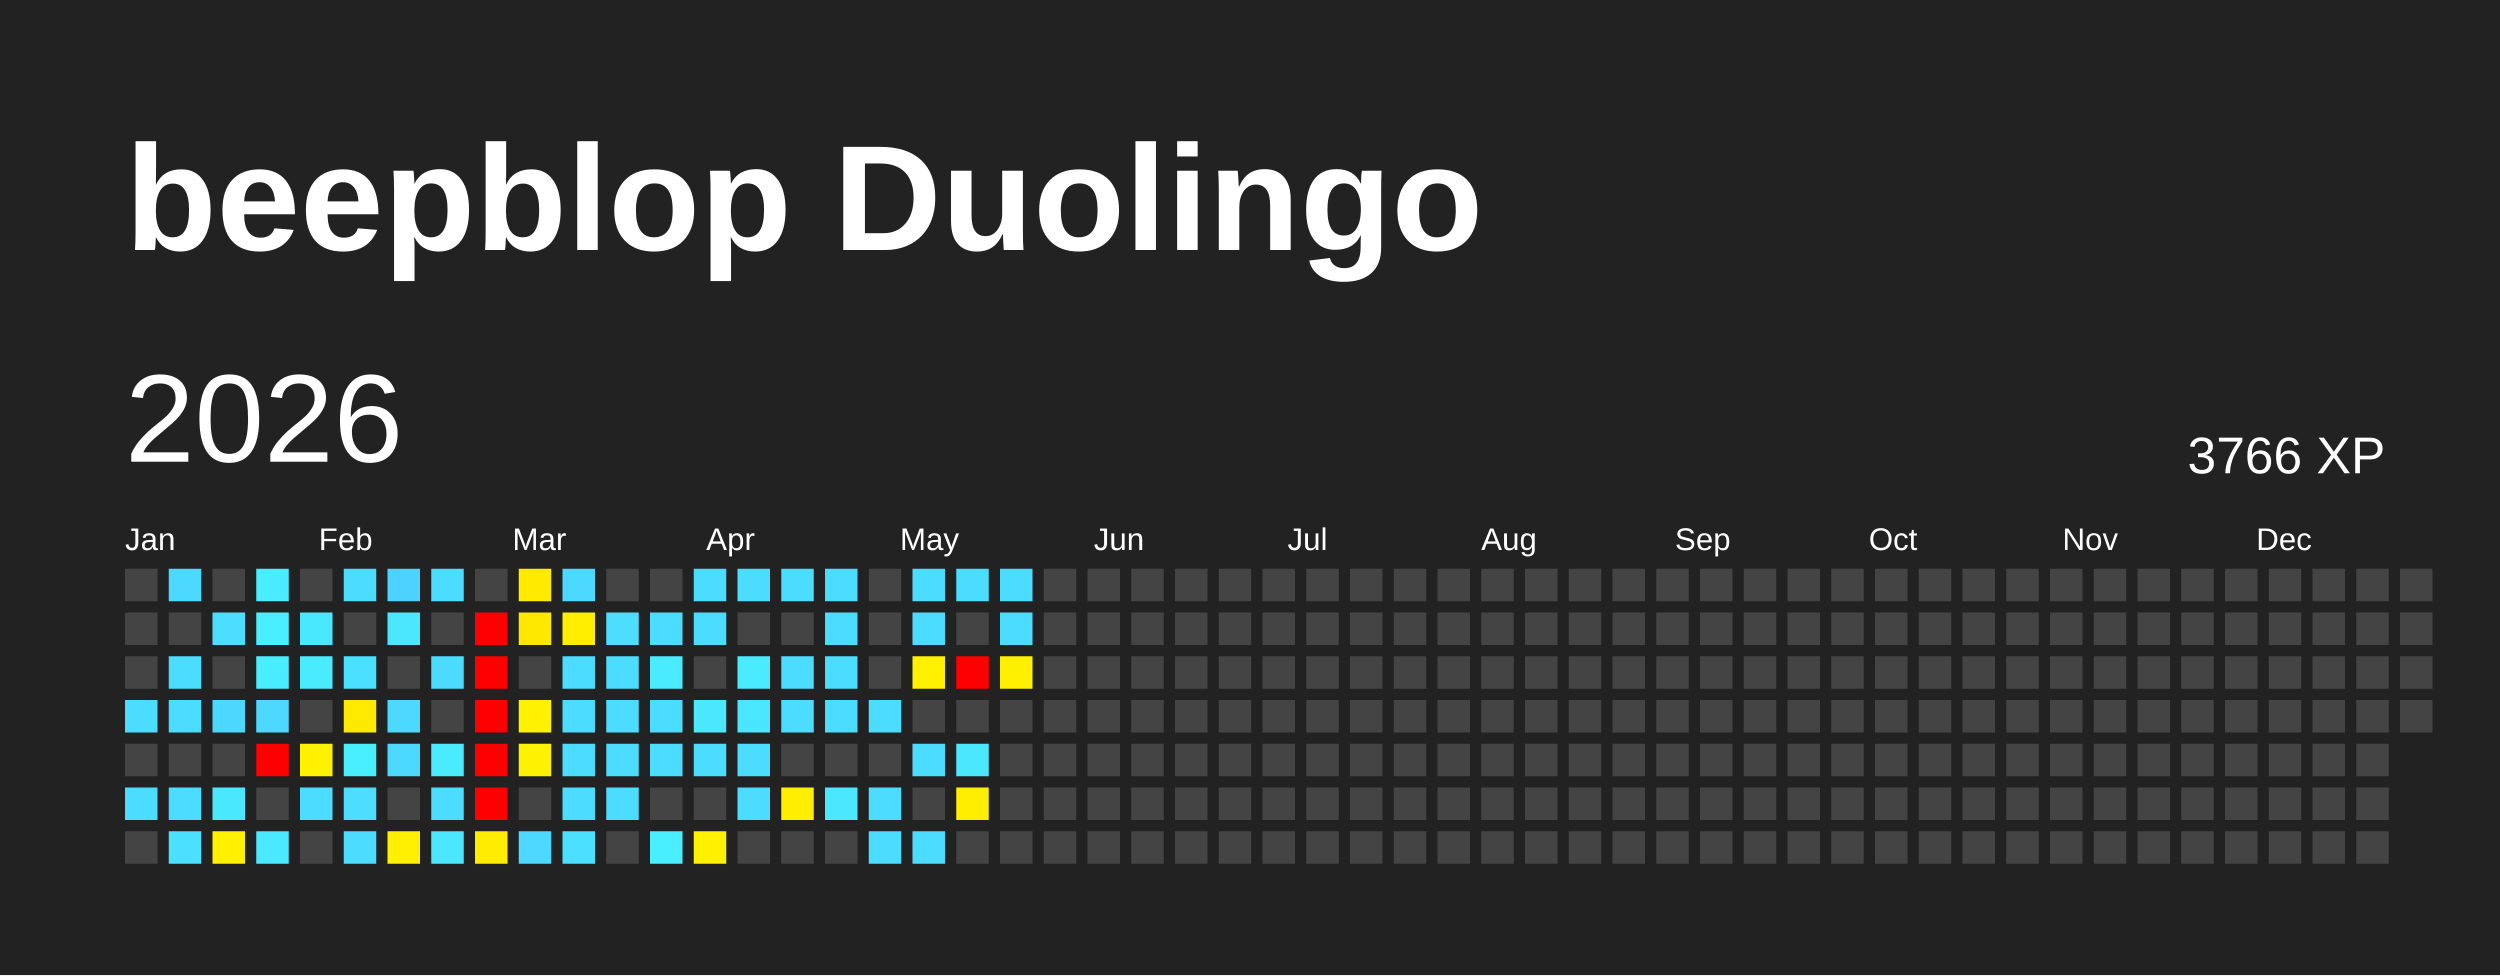
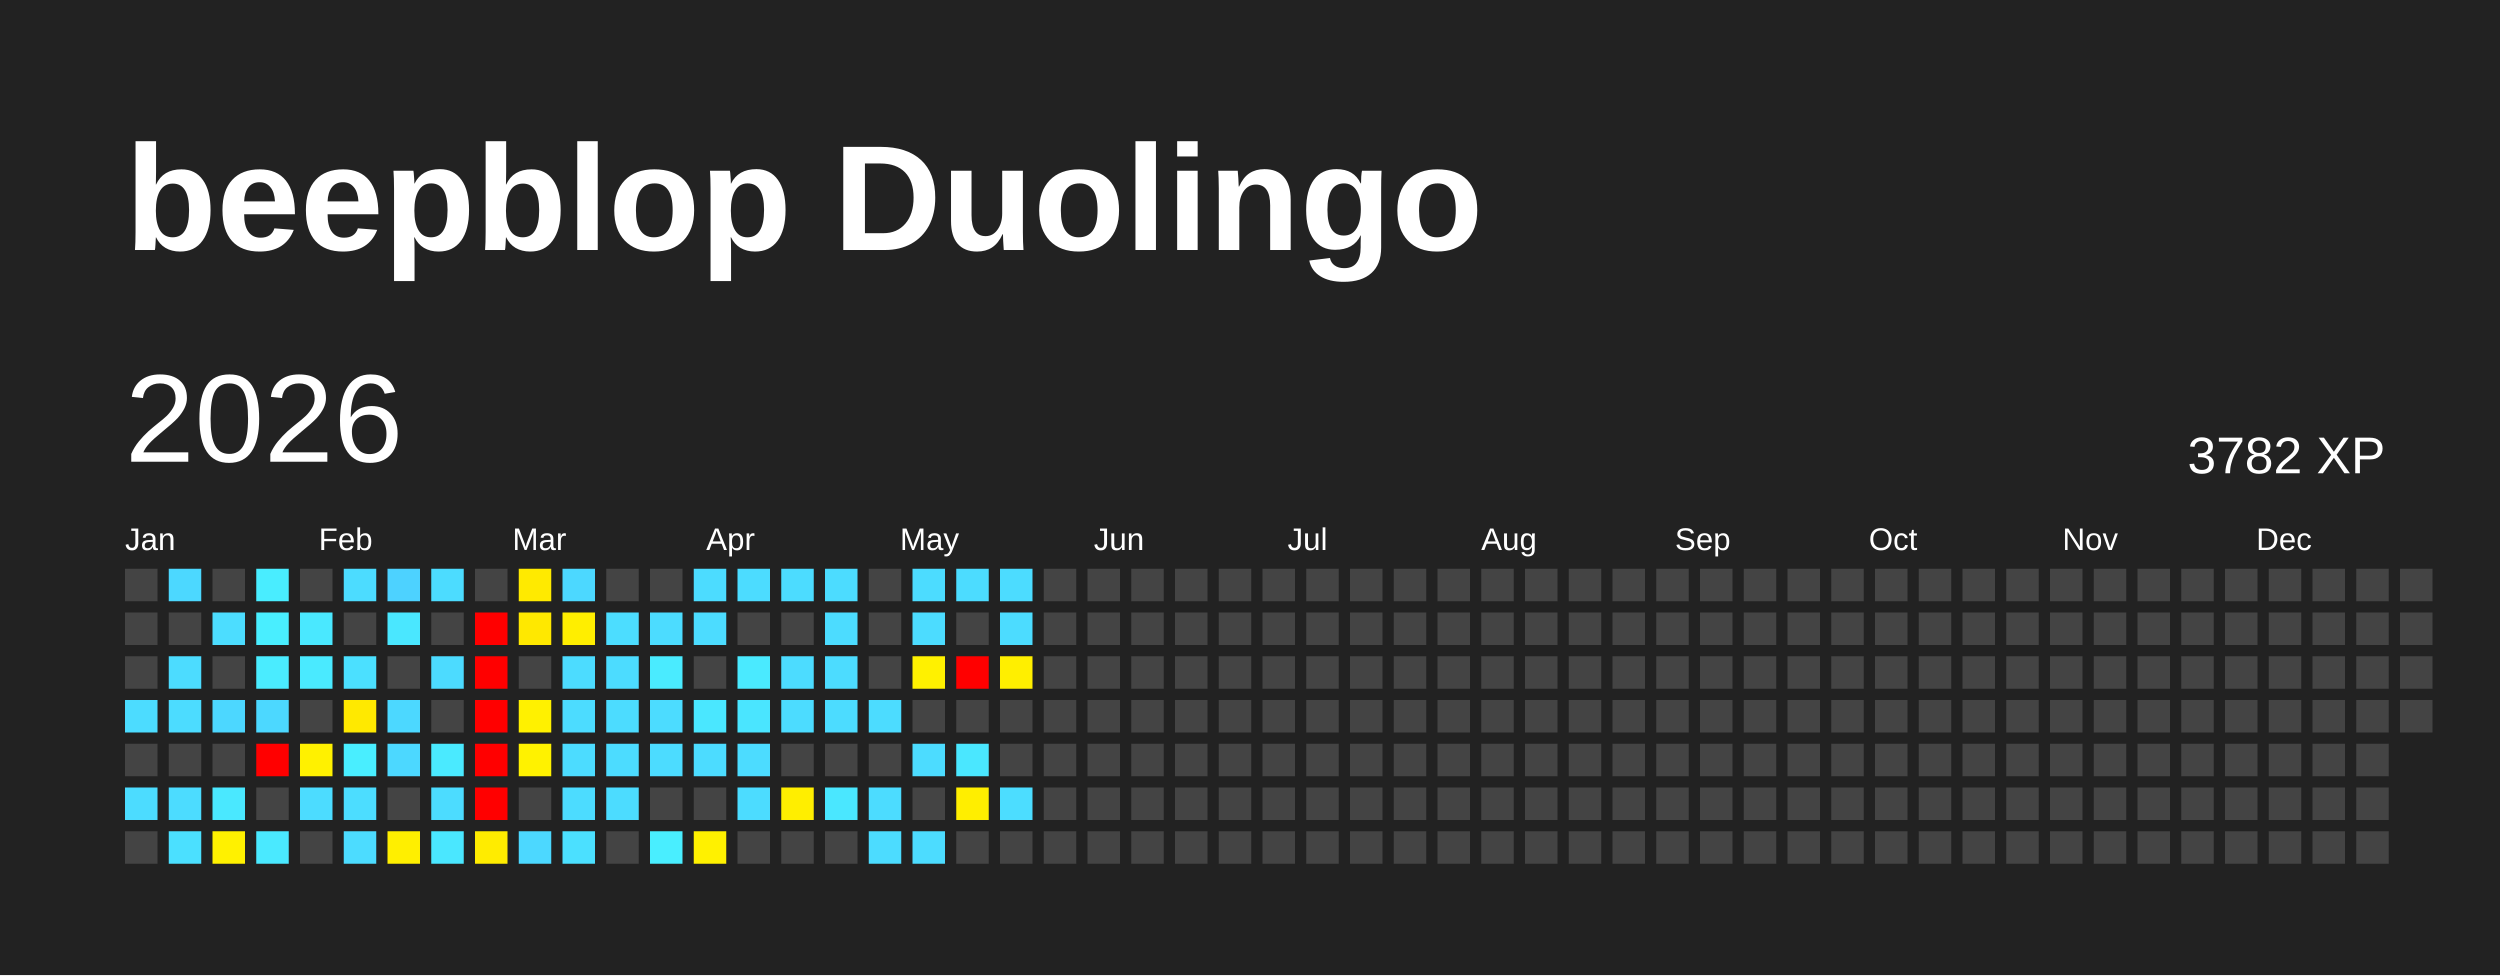
<svg xmlns="http://www.w3.org/2000/svg" baseProfile="full" height="78mm" version="1.1" viewBox="0,0,200,78" width="200mm">
  <defs />
  <rect fill="#222222" height="78" width="200" x="0" y="0" />
  <text fill="#FFFFFF" style="font-size:12px; font-family:Arial; font-weight:bold;" x="10" y="20">beepblop Duolingo</text>
  <text dominant-baseline="hanging" fill="#FFFFFF" style="font-size:10.0px; font-family:Arial;" x="10" y="30">2026</text>
-   <text dominant-baseline="hanging" fill="#FFFFFF" style="font-size:4.125px; font-family:Arial;" x="175" y="35">3766 XP</text>
+   <text dominant-baseline="hanging" fill="#FFFFFF" style="font-size:4.125px; font-family:Arial;" x="175" y="35">3782 XP</text>
  <text fill="#FFFFFF" style="font-size:2.5px; font-family:Arial" x="10.0" y="44">Jan</text>
  <text fill="#FFFFFF" style="font-size:2.5px; font-family:Arial" x="25.5" y="44">Feb</text>
  <text fill="#FFFFFF" style="font-size:2.5px; font-family:Arial" x="41.0" y="44">Mar</text>
  <text fill="#FFFFFF" style="font-size:2.5px; font-family:Arial" x="56.5" y="44">Apr</text>
  <text fill="#FFFFFF" style="font-size:2.5px; font-family:Arial" x="72.0" y="44">May</text>
  <text fill="#FFFFFF" style="font-size:2.5px; font-family:Arial" x="87.5" y="44">Jun</text>
  <text fill="#FFFFFF" style="font-size:2.5px; font-family:Arial" x="103.0" y="44">Jul</text>
  <text fill="#FFFFFF" style="font-size:2.5px; font-family:Arial" x="118.5" y="44">Aug</text>
  <text fill="#FFFFFF" style="font-size:2.5px; font-family:Arial" x="134.0" y="44">Sep</text>
  <text fill="#FFFFFF" style="font-size:2.5px; font-family:Arial" x="149.5" y="44">Oct</text>
  <text fill="#FFFFFF" style="font-size:2.5px; font-family:Arial" x="165.0" y="44">Nov</text>
  <text fill="#FFFFFF" style="font-size:2.5px; font-family:Arial" x="180.5" y="44">Dec</text>
  <rect fill="#444444" height="2.6" width="2.6" x="10.0" y="45.5" />
  <rect fill="#444444" height="2.6" width="2.6" x="10.0" y="49.0" />
  <rect fill="#444444" height="2.6" width="2.6" x="10.0" y="52.5" />
  <rect fill="#4cdcff" height="2.6" width="2.6" x="10.0" y="56.0" />
  <rect fill="#444444" height="2.6" width="2.6" x="10.0" y="59.5" />
  <rect fill="#4cdcff" height="2.6" width="2.6" x="10.0" y="63.0" />
  <rect fill="#444444" height="2.6" width="2.6" x="10.0" y="66.5" />
  <rect fill="#4cd8ff" height="2.6" width="2.6" x="13.5" y="45.5" />
  <rect fill="#444444" height="2.6" width="2.6" x="13.5" y="49.0" />
  <rect fill="#4cdcff" height="2.6" width="2.6" x="13.5" y="52.5" />
  <rect fill="#4cdcff" height="2.6" width="2.6" x="13.5" y="56.0" />
  <rect fill="#444444" height="2.6" width="2.6" x="13.5" y="59.5" />
  <rect fill="#4cdcff" height="2.6" width="2.6" x="13.5" y="63.0" />
  <rect fill="#4be0ff" height="2.6" width="2.6" x="13.5" y="66.5" />
  <rect fill="#444444" height="2.6" width="2.6" x="17.0" y="45.5" />
  <rect fill="#4cddff" height="2.6" width="2.6" x="17.0" y="49.0" />
  <rect fill="#444444" height="2.6" width="2.6" x="17.0" y="52.5" />
  <rect fill="#4cd7ff" height="2.6" width="2.6" x="17.0" y="56.0" />
  <rect fill="#444444" height="2.6" width="2.6" x="17.0" y="59.5" />
  <rect fill="#4ae8ff" height="2.6" width="2.6" x="17.0" y="63.0" />
  <rect fill="#fff100" height="2.6" width="2.6" x="17.0" y="66.5" />
  <rect fill="#49edff" height="2.6" width="2.6" x="20.5" y="45.5" />
  <rect fill="#49eeff" height="2.6" width="2.6" x="20.5" y="49.0" />
  <rect fill="#4aecff" height="2.6" width="2.6" x="20.5" y="52.5" />
  <rect fill="#4cd8ff" height="2.6" width="2.6" x="20.5" y="56.0" />
  <rect fill="red" height="2.6" width="2.6" x="20.5" y="59.5" />
  <rect fill="#444444" height="2.6" width="2.6" x="20.5" y="63.0" />
  <rect fill="#4ae9ff" height="2.6" width="2.6" x="20.5" y="66.5" />
  <rect fill="#444444" height="2.6" width="2.6" x="24.0" y="45.5" />
  <rect fill="#4ae8ff" height="2.6" width="2.6" x="24.0" y="49.0" />
  <rect fill="#4aeaff" height="2.6" width="2.6" x="24.0" y="52.5" />
  <rect fill="#444444" height="2.6" width="2.6" x="24.0" y="56.0" />
  <rect fill="#fff100" height="2.6" width="2.6" x="24.0" y="59.5" />
  <rect fill="#4cdcff" height="2.6" width="2.6" x="24.0" y="63.0" />
  <rect fill="#444444" height="2.6" width="2.6" x="24.0" y="66.5" />
  <rect fill="#4cdcff" height="2.6" width="2.6" x="27.5" y="45.5" />
  <rect fill="#444444" height="2.6" width="2.6" x="27.5" y="49.0" />
  <rect fill="#4be0ff" height="2.6" width="2.6" x="27.5" y="52.5" />
  <rect fill="#ffe900" height="2.6" width="2.6" x="27.5" y="56.0" />
  <rect fill="#49eeff" height="2.6" width="2.6" x="27.5" y="59.5" />
  <rect fill="#4cddff" height="2.6" width="2.6" x="27.5" y="63.0" />
  <rect fill="#4cdcff" height="2.6" width="2.6" x="27.5" y="66.5" />
  <rect fill="#4dd2ff" height="2.6" width="2.6" x="31.0" y="45.5" />
  <rect fill="#4ae7ff" height="2.6" width="2.6" x="31.0" y="49.0" />
  <rect fill="#444444" height="2.6" width="2.6" x="31.0" y="52.5" />
  <rect fill="#4cd8ff" height="2.6" width="2.6" x="31.0" y="56.0" />
  <rect fill="#4cd8ff" height="2.6" width="2.6" x="31.0" y="59.5" />
  <rect fill="#444444" height="2.6" width="2.6" x="31.0" y="63.0" />
  <rect fill="#ffef00" height="2.6" width="2.6" x="31.0" y="66.5" />
  <rect fill="#4cdcff" height="2.6" width="2.6" x="34.5" y="45.5" />
  <rect fill="#444444" height="2.6" width="2.6" x="34.5" y="49.0" />
  <rect fill="#4cdbff" height="2.6" width="2.6" x="34.5" y="52.5" />
  <rect fill="#444444" height="2.6" width="2.6" x="34.5" y="56.0" />
  <rect fill="#4aeaff" height="2.6" width="2.6" x="34.5" y="59.5" />
  <rect fill="#4cdcff" height="2.6" width="2.6" x="34.5" y="63.0" />
  <rect fill="#4ae7ff" height="2.6" width="2.6" x="34.5" y="66.5" />
  <rect fill="#444444" height="2.6" width="2.6" x="38.0" y="45.5" />
  <rect fill="red" height="2.6" width="2.6" x="38.0" y="49.0" />
  <rect fill="red" height="2.6" width="2.6" x="38.0" y="52.5" />
  <rect fill="red" height="2.6" width="2.6" x="38.0" y="56.0" />
  <rect fill="red" height="2.6" width="2.6" x="38.0" y="59.5" />
  <rect fill="red" height="2.6" width="2.6" x="38.0" y="63.0" />
  <rect fill="#ffec00" height="2.6" width="2.6" x="38.0" y="66.5" />
  <rect fill="#ffea00" height="2.6" width="2.6" x="41.5" y="45.5" />
  <rect fill="#ffe800" height="2.6" width="2.6" x="41.5" y="49.0" />
  <rect fill="#444444" height="2.6" width="2.6" x="41.5" y="52.5" />
  <rect fill="#fff100" height="2.6" width="2.6" x="41.5" y="56.0" />
  <rect fill="#fff200" height="2.6" width="2.6" x="41.5" y="59.5" />
  <rect fill="#444444" height="2.6" width="2.6" x="41.5" y="63.0" />
  <rect fill="#4cd8ff" height="2.6" width="2.6" x="41.5" y="66.5" />
  <rect fill="#4cd8ff" height="2.6" width="2.6" x="45.0" y="45.5" />
  <rect fill="#ffee00" height="2.6" width="2.6" x="45.0" y="49.0" />
  <rect fill="#4cdcff" height="2.6" width="2.6" x="45.0" y="52.5" />
  <rect fill="#4cdcff" height="2.6" width="2.6" x="45.0" y="56.0" />
  <rect fill="#4cdcff" height="2.6" width="2.6" x="45.0" y="59.5" />
  <rect fill="#4cdcff" height="2.6" width="2.6" x="45.0" y="63.0" />
  <rect fill="#4be0ff" height="2.6" width="2.6" x="45.0" y="66.5" />
  <rect fill="#444444" height="2.6" width="2.6" x="48.5" y="45.5" />
  <rect fill="#4cddff" height="2.6" width="2.6" x="48.5" y="49.0" />
  <rect fill="#4cdcff" height="2.6" width="2.6" x="48.5" y="52.5" />
  <rect fill="#4cdcff" height="2.6" width="2.6" x="48.5" y="56.0" />
  <rect fill="#4cdcff" height="2.6" width="2.6" x="48.5" y="59.5" />
  <rect fill="#4cdcff" height="2.6" width="2.6" x="48.5" y="63.0" />
  <rect fill="#444444" height="2.6" width="2.6" x="48.5" y="66.5" />
  <rect fill="#444444" height="2.6" width="2.6" x="52.0" y="45.5" />
  <rect fill="#4cdcff" height="2.6" width="2.6" x="52.0" y="49.0" />
  <rect fill="#4aebff" height="2.6" width="2.6" x="52.0" y="52.5" />
  <rect fill="#4cdcff" height="2.6" width="2.6" x="52.0" y="56.0" />
  <rect fill="#4cdcff" height="2.6" width="2.6" x="52.0" y="59.5" />
  <rect fill="#444444" height="2.6" width="2.6" x="52.0" y="63.0" />
  <rect fill="#49eeff" height="2.6" width="2.6" x="52.0" y="66.5" />
  <rect fill="#4cdcff" height="2.6" width="2.6" x="55.5" y="45.5" />
  <rect fill="#4cdcff" height="2.6" width="2.6" x="55.5" y="49.0" />
  <rect fill="#444444" height="2.6" width="2.6" x="55.5" y="52.5" />
  <rect fill="#4ae7ff" height="2.6" width="2.6" x="55.5" y="56.0" />
  <rect fill="#4cdcff" height="2.6" width="2.6" x="55.5" y="59.5" />
  <rect fill="#444444" height="2.6" width="2.6" x="55.5" y="63.0" />
  <rect fill="#fff100" height="2.6" width="2.6" x="55.5" y="66.5" />
  <rect fill="#4cdcff" height="2.6" width="2.6" x="59.0" y="45.5" />
  <rect fill="#444444" height="2.6" width="2.6" x="59.0" y="49.0" />
  <rect fill="#4aeaff" height="2.6" width="2.6" x="59.0" y="52.5" />
  <rect fill="#4ae5ff" height="2.6" width="2.6" x="59.0" y="56.0" />
  <rect fill="#4cdcff" height="2.6" width="2.6" x="59.0" y="59.5" />
  <rect fill="#4cdcff" height="2.6" width="2.6" x="59.0" y="63.0" />
  <rect fill="#444444" height="2.6" width="2.6" x="59.0" y="66.5" />
  <rect fill="#4cdcff" height="2.6" width="2.6" x="62.5" y="45.5" />
  <rect fill="#444444" height="2.6" width="2.6" x="62.5" y="49.0" />
  <rect fill="#4cdcff" height="2.6" width="2.6" x="62.5" y="52.5" />
  <rect fill="#4cdcff" height="2.6" width="2.6" x="62.5" y="56.0" />
  <rect fill="#444444" height="2.6" width="2.6" x="62.5" y="59.5" />
  <rect fill="#ffee00" height="2.6" width="2.6" x="62.5" y="63.0" />
  <rect fill="#444444" height="2.6" width="2.6" x="62.5" y="66.5" />
  <rect fill="#4cdcff" height="2.6" width="2.6" x="66.0" y="45.5" />
  <rect fill="#4cdcff" height="2.6" width="2.6" x="66.0" y="49.0" />
  <rect fill="#4cdcff" height="2.6" width="2.6" x="66.0" y="52.5" />
  <rect fill="#4cdcff" height="2.6" width="2.6" x="66.0" y="56.0" />
  <rect fill="#444444" height="2.6" width="2.6" x="66.0" y="59.5" />
  <rect fill="#4ae7ff" height="2.6" width="2.6" x="66.0" y="63.0" />
  <rect fill="#444444" height="2.6" width="2.6" x="66.0" y="66.5" />
  <rect fill="#444444" height="2.6" width="2.6" x="69.5" y="45.5" />
  <rect fill="#444444" height="2.6" width="2.6" x="69.5" y="49.0" />
  <rect fill="#444444" height="2.6" width="2.6" x="69.5" y="52.5" />
  <rect fill="#4cdcff" height="2.6" width="2.6" x="69.5" y="56.0" />
  <rect fill="#444444" height="2.6" width="2.6" x="69.5" y="59.5" />
  <rect fill="#4cdcff" height="2.6" width="2.6" x="69.5" y="63.0" />
  <rect fill="#4cdcff" height="2.6" width="2.6" x="69.5" y="66.5" />
  <rect fill="#4cdcff" height="2.6" width="2.6" x="73.0" y="45.5" />
  <rect fill="#4cdcff" height="2.6" width="2.6" x="73.0" y="49.0" />
  <rect fill="#fff100" height="2.6" width="2.6" x="73.0" y="52.5" />
  <rect fill="#444444" height="2.6" width="2.6" x="73.0" y="56.0" />
  <rect fill="#4cdcff" height="2.6" width="2.6" x="73.0" y="59.5" />
  <rect fill="#444444" height="2.6" width="2.6" x="73.0" y="63.0" />
  <rect fill="#4cdcff" height="2.6" width="2.6" x="73.0" y="66.5" />
  <rect fill="#4cdcff" height="2.6" width="2.6" x="76.5" y="45.5" />
  <rect fill="#444444" height="2.6" width="2.6" x="76.5" y="49.0" />
  <rect fill="red" height="2.6" width="2.6" x="76.5" y="52.5" />
  <rect fill="#444444" height="2.6" width="2.6" x="76.5" y="56.0" />
  <rect fill="#4ae7ff" height="2.6" width="2.6" x="76.5" y="59.5" />
  <rect fill="#ffee00" height="2.6" width="2.6" x="76.5" y="63.0" />
  <rect fill="#444444" height="2.6" width="2.6" x="76.5" y="66.5" />
  <rect fill="#4cdcff" height="2.6" width="2.6" x="80.0" y="45.5" />
  <rect fill="#4cdcff" height="2.6" width="2.6" x="80.0" y="49.0" />
  <rect fill="#ffef00" height="2.6" width="2.6" x="80.0" y="52.5" />
  <rect fill="#444444" height="2.6" width="2.6" x="80.0" y="56.0" />
  <rect fill="#444444" height="2.6" width="2.6" x="80.0" y="59.5" />
-   <rect fill="#444444" height="2.6" width="2.6" x="80.0" y="63.0" />
+   <rect fill="#4cddff" height="2.6" width="2.6" x="80.0" y="63.0" />
  <rect fill="#444444" height="2.6" width="2.6" x="80.0" y="66.5" />
  <rect fill="#444444" height="2.6" width="2.6" x="83.5" y="45.5" />
  <rect fill="#444444" height="2.6" width="2.6" x="83.5" y="49.0" />
  <rect fill="#444444" height="2.6" width="2.6" x="83.5" y="52.5" />
  <rect fill="#444444" height="2.6" width="2.6" x="83.5" y="56.0" />
  <rect fill="#444444" height="2.6" width="2.6" x="83.5" y="59.5" />
  <rect fill="#444444" height="2.6" width="2.6" x="83.5" y="63.0" />
  <rect fill="#444444" height="2.6" width="2.6" x="83.5" y="66.5" />
  <rect fill="#444444" height="2.6" width="2.6" x="87.0" y="45.5" />
  <rect fill="#444444" height="2.6" width="2.6" x="87.0" y="49.0" />
  <rect fill="#444444" height="2.6" width="2.6" x="87.0" y="52.5" />
  <rect fill="#444444" height="2.6" width="2.6" x="87.0" y="56.0" />
  <rect fill="#444444" height="2.6" width="2.6" x="87.0" y="59.5" />
  <rect fill="#444444" height="2.6" width="2.6" x="87.0" y="63.0" />
  <rect fill="#444444" height="2.6" width="2.6" x="87.0" y="66.5" />
  <rect fill="#444444" height="2.6" width="2.6" x="90.5" y="45.5" />
  <rect fill="#444444" height="2.6" width="2.6" x="90.5" y="49.0" />
  <rect fill="#444444" height="2.6" width="2.6" x="90.5" y="52.5" />
  <rect fill="#444444" height="2.6" width="2.6" x="90.5" y="56.0" />
  <rect fill="#444444" height="2.6" width="2.6" x="90.5" y="59.5" />
  <rect fill="#444444" height="2.6" width="2.6" x="90.5" y="63.0" />
  <rect fill="#444444" height="2.6" width="2.6" x="90.5" y="66.5" />
  <rect fill="#444444" height="2.6" width="2.6" x="94.0" y="45.5" />
  <rect fill="#444444" height="2.6" width="2.6" x="94.0" y="49.0" />
  <rect fill="#444444" height="2.6" width="2.6" x="94.0" y="52.5" />
  <rect fill="#444444" height="2.6" width="2.6" x="94.0" y="56.0" />
  <rect fill="#444444" height="2.6" width="2.6" x="94.0" y="59.5" />
  <rect fill="#444444" height="2.6" width="2.6" x="94.0" y="63.0" />
  <rect fill="#444444" height="2.6" width="2.6" x="94.0" y="66.5" />
  <rect fill="#444444" height="2.6" width="2.6" x="97.5" y="45.5" />
  <rect fill="#444444" height="2.6" width="2.6" x="97.5" y="49.0" />
  <rect fill="#444444" height="2.6" width="2.6" x="97.5" y="52.5" />
  <rect fill="#444444" height="2.6" width="2.6" x="97.5" y="56.0" />
  <rect fill="#444444" height="2.6" width="2.6" x="97.5" y="59.5" />
  <rect fill="#444444" height="2.6" width="2.6" x="97.5" y="63.0" />
  <rect fill="#444444" height="2.6" width="2.6" x="97.5" y="66.5" />
  <rect fill="#444444" height="2.6" width="2.6" x="101.0" y="45.5" />
  <rect fill="#444444" height="2.6" width="2.6" x="101.0" y="49.0" />
  <rect fill="#444444" height="2.6" width="2.6" x="101.0" y="52.5" />
  <rect fill="#444444" height="2.6" width="2.6" x="101.0" y="56.0" />
  <rect fill="#444444" height="2.6" width="2.6" x="101.0" y="59.5" />
  <rect fill="#444444" height="2.6" width="2.6" x="101.0" y="63.0" />
  <rect fill="#444444" height="2.6" width="2.6" x="101.0" y="66.5" />
  <rect fill="#444444" height="2.6" width="2.6" x="104.5" y="45.5" />
  <rect fill="#444444" height="2.6" width="2.6" x="104.5" y="49.0" />
  <rect fill="#444444" height="2.6" width="2.6" x="104.5" y="52.5" />
  <rect fill="#444444" height="2.6" width="2.6" x="104.5" y="56.0" />
  <rect fill="#444444" height="2.6" width="2.6" x="104.5" y="59.5" />
  <rect fill="#444444" height="2.6" width="2.6" x="104.5" y="63.0" />
  <rect fill="#444444" height="2.6" width="2.6" x="104.5" y="66.5" />
  <rect fill="#444444" height="2.6" width="2.6" x="108.0" y="45.5" />
  <rect fill="#444444" height="2.6" width="2.6" x="108.0" y="49.0" />
  <rect fill="#444444" height="2.6" width="2.6" x="108.0" y="52.5" />
  <rect fill="#444444" height="2.6" width="2.6" x="108.0" y="56.0" />
  <rect fill="#444444" height="2.6" width="2.6" x="108.0" y="59.5" />
  <rect fill="#444444" height="2.6" width="2.6" x="108.0" y="63.0" />
  <rect fill="#444444" height="2.6" width="2.6" x="108.0" y="66.5" />
  <rect fill="#444444" height="2.6" width="2.6" x="111.5" y="45.5" />
  <rect fill="#444444" height="2.6" width="2.6" x="111.5" y="49.0" />
  <rect fill="#444444" height="2.6" width="2.6" x="111.5" y="52.5" />
  <rect fill="#444444" height="2.6" width="2.6" x="111.5" y="56.0" />
  <rect fill="#444444" height="2.6" width="2.6" x="111.5" y="59.5" />
  <rect fill="#444444" height="2.6" width="2.6" x="111.5" y="63.0" />
  <rect fill="#444444" height="2.6" width="2.6" x="111.5" y="66.5" />
  <rect fill="#444444" height="2.6" width="2.6" x="115.0" y="45.5" />
  <rect fill="#444444" height="2.6" width="2.6" x="115.0" y="49.0" />
  <rect fill="#444444" height="2.6" width="2.6" x="115.0" y="52.5" />
  <rect fill="#444444" height="2.6" width="2.6" x="115.0" y="56.0" />
  <rect fill="#444444" height="2.6" width="2.6" x="115.0" y="59.5" />
  <rect fill="#444444" height="2.6" width="2.6" x="115.0" y="63.0" />
  <rect fill="#444444" height="2.6" width="2.6" x="115.0" y="66.5" />
  <rect fill="#444444" height="2.6" width="2.6" x="118.5" y="45.5" />
  <rect fill="#444444" height="2.6" width="2.6" x="118.5" y="49.0" />
  <rect fill="#444444" height="2.6" width="2.6" x="118.5" y="52.5" />
  <rect fill="#444444" height="2.6" width="2.6" x="118.5" y="56.0" />
  <rect fill="#444444" height="2.6" width="2.6" x="118.5" y="59.5" />
  <rect fill="#444444" height="2.6" width="2.6" x="118.5" y="63.0" />
  <rect fill="#444444" height="2.6" width="2.6" x="118.5" y="66.5" />
  <rect fill="#444444" height="2.6" width="2.6" x="122.0" y="45.5" />
  <rect fill="#444444" height="2.6" width="2.6" x="122.0" y="49.0" />
  <rect fill="#444444" height="2.6" width="2.6" x="122.0" y="52.5" />
  <rect fill="#444444" height="2.6" width="2.6" x="122.0" y="56.0" />
  <rect fill="#444444" height="2.6" width="2.6" x="122.0" y="59.5" />
  <rect fill="#444444" height="2.6" width="2.6" x="122.0" y="63.0" />
  <rect fill="#444444" height="2.6" width="2.6" x="122.0" y="66.5" />
  <rect fill="#444444" height="2.6" width="2.6" x="125.5" y="45.5" />
  <rect fill="#444444" height="2.6" width="2.6" x="125.5" y="49.0" />
  <rect fill="#444444" height="2.6" width="2.6" x="125.5" y="52.5" />
  <rect fill="#444444" height="2.6" width="2.6" x="125.5" y="56.0" />
  <rect fill="#444444" height="2.6" width="2.6" x="125.5" y="59.5" />
  <rect fill="#444444" height="2.6" width="2.6" x="125.5" y="63.0" />
  <rect fill="#444444" height="2.6" width="2.6" x="125.5" y="66.5" />
  <rect fill="#444444" height="2.6" width="2.6" x="129.0" y="45.5" />
  <rect fill="#444444" height="2.6" width="2.6" x="129.0" y="49.0" />
  <rect fill="#444444" height="2.6" width="2.6" x="129.0" y="52.5" />
  <rect fill="#444444" height="2.6" width="2.6" x="129.0" y="56.0" />
  <rect fill="#444444" height="2.6" width="2.6" x="129.0" y="59.5" />
  <rect fill="#444444" height="2.6" width="2.6" x="129.0" y="63.0" />
  <rect fill="#444444" height="2.6" width="2.6" x="129.0" y="66.5" />
  <rect fill="#444444" height="2.6" width="2.6" x="132.5" y="45.5" />
  <rect fill="#444444" height="2.6" width="2.6" x="132.5" y="49.0" />
  <rect fill="#444444" height="2.6" width="2.6" x="132.5" y="52.5" />
  <rect fill="#444444" height="2.6" width="2.6" x="132.5" y="56.0" />
  <rect fill="#444444" height="2.6" width="2.6" x="132.5" y="59.5" />
  <rect fill="#444444" height="2.6" width="2.6" x="132.5" y="63.0" />
  <rect fill="#444444" height="2.6" width="2.6" x="132.5" y="66.5" />
  <rect fill="#444444" height="2.6" width="2.6" x="136.0" y="45.5" />
  <rect fill="#444444" height="2.6" width="2.6" x="136.0" y="49.0" />
  <rect fill="#444444" height="2.6" width="2.6" x="136.0" y="52.5" />
  <rect fill="#444444" height="2.6" width="2.6" x="136.0" y="56.0" />
  <rect fill="#444444" height="2.6" width="2.6" x="136.0" y="59.5" />
  <rect fill="#444444" height="2.6" width="2.6" x="136.0" y="63.0" />
  <rect fill="#444444" height="2.6" width="2.6" x="136.0" y="66.5" />
  <rect fill="#444444" height="2.6" width="2.6" x="139.5" y="45.5" />
  <rect fill="#444444" height="2.6" width="2.6" x="139.5" y="49.0" />
  <rect fill="#444444" height="2.6" width="2.6" x="139.5" y="52.5" />
  <rect fill="#444444" height="2.6" width="2.6" x="139.5" y="56.0" />
  <rect fill="#444444" height="2.6" width="2.6" x="139.5" y="59.5" />
  <rect fill="#444444" height="2.6" width="2.6" x="139.5" y="63.0" />
  <rect fill="#444444" height="2.6" width="2.6" x="139.5" y="66.5" />
  <rect fill="#444444" height="2.6" width="2.6" x="143.0" y="45.5" />
  <rect fill="#444444" height="2.6" width="2.6" x="143.0" y="49.0" />
  <rect fill="#444444" height="2.6" width="2.6" x="143.0" y="52.5" />
  <rect fill="#444444" height="2.6" width="2.6" x="143.0" y="56.0" />
  <rect fill="#444444" height="2.6" width="2.6" x="143.0" y="59.5" />
  <rect fill="#444444" height="2.6" width="2.6" x="143.0" y="63.0" />
  <rect fill="#444444" height="2.6" width="2.6" x="143.0" y="66.5" />
  <rect fill="#444444" height="2.6" width="2.6" x="146.5" y="45.5" />
  <rect fill="#444444" height="2.6" width="2.6" x="146.5" y="49.0" />
  <rect fill="#444444" height="2.6" width="2.6" x="146.5" y="52.5" />
  <rect fill="#444444" height="2.6" width="2.6" x="146.5" y="56.0" />
  <rect fill="#444444" height="2.6" width="2.6" x="146.5" y="59.5" />
  <rect fill="#444444" height="2.6" width="2.6" x="146.5" y="63.0" />
  <rect fill="#444444" height="2.6" width="2.6" x="146.5" y="66.5" />
  <rect fill="#444444" height="2.6" width="2.6" x="150.0" y="45.5" />
  <rect fill="#444444" height="2.6" width="2.6" x="150.0" y="49.0" />
  <rect fill="#444444" height="2.6" width="2.6" x="150.0" y="52.5" />
  <rect fill="#444444" height="2.6" width="2.6" x="150.0" y="56.0" />
  <rect fill="#444444" height="2.6" width="2.6" x="150.0" y="59.5" />
  <rect fill="#444444" height="2.6" width="2.6" x="150.0" y="63.0" />
  <rect fill="#444444" height="2.6" width="2.6" x="150.0" y="66.5" />
  <rect fill="#444444" height="2.6" width="2.6" x="153.5" y="45.5" />
  <rect fill="#444444" height="2.6" width="2.6" x="153.5" y="49.0" />
  <rect fill="#444444" height="2.6" width="2.6" x="153.5" y="52.5" />
  <rect fill="#444444" height="2.6" width="2.6" x="153.5" y="56.0" />
  <rect fill="#444444" height="2.6" width="2.6" x="153.5" y="59.5" />
  <rect fill="#444444" height="2.6" width="2.6" x="153.5" y="63.0" />
  <rect fill="#444444" height="2.6" width="2.6" x="153.5" y="66.5" />
  <rect fill="#444444" height="2.6" width="2.6" x="157.0" y="45.5" />
  <rect fill="#444444" height="2.6" width="2.6" x="157.0" y="49.0" />
  <rect fill="#444444" height="2.6" width="2.6" x="157.0" y="52.5" />
  <rect fill="#444444" height="2.6" width="2.6" x="157.0" y="56.0" />
  <rect fill="#444444" height="2.6" width="2.6" x="157.0" y="59.5" />
  <rect fill="#444444" height="2.6" width="2.6" x="157.0" y="63.0" />
  <rect fill="#444444" height="2.6" width="2.6" x="157.0" y="66.5" />
  <rect fill="#444444" height="2.6" width="2.6" x="160.5" y="45.5" />
  <rect fill="#444444" height="2.6" width="2.6" x="160.5" y="49.0" />
  <rect fill="#444444" height="2.6" width="2.6" x="160.5" y="52.5" />
  <rect fill="#444444" height="2.6" width="2.6" x="160.5" y="56.0" />
  <rect fill="#444444" height="2.6" width="2.6" x="160.5" y="59.5" />
  <rect fill="#444444" height="2.6" width="2.6" x="160.5" y="63.0" />
  <rect fill="#444444" height="2.6" width="2.6" x="160.5" y="66.5" />
  <rect fill="#444444" height="2.6" width="2.6" x="164.0" y="45.5" />
  <rect fill="#444444" height="2.6" width="2.6" x="164.0" y="49.0" />
  <rect fill="#444444" height="2.6" width="2.6" x="164.0" y="52.5" />
  <rect fill="#444444" height="2.6" width="2.6" x="164.0" y="56.0" />
  <rect fill="#444444" height="2.6" width="2.6" x="164.0" y="59.5" />
  <rect fill="#444444" height="2.6" width="2.6" x="164.0" y="63.0" />
  <rect fill="#444444" height="2.6" width="2.6" x="164.0" y="66.5" />
  <rect fill="#444444" height="2.6" width="2.6" x="167.5" y="45.5" />
  <rect fill="#444444" height="2.6" width="2.6" x="167.5" y="49.0" />
  <rect fill="#444444" height="2.6" width="2.6" x="167.5" y="52.5" />
  <rect fill="#444444" height="2.6" width="2.6" x="167.5" y="56.0" />
  <rect fill="#444444" height="2.6" width="2.6" x="167.5" y="59.5" />
  <rect fill="#444444" height="2.6" width="2.6" x="167.5" y="63.0" />
  <rect fill="#444444" height="2.6" width="2.6" x="167.5" y="66.5" />
  <rect fill="#444444" height="2.6" width="2.6" x="171.0" y="45.5" />
  <rect fill="#444444" height="2.6" width="2.6" x="171.0" y="49.0" />
  <rect fill="#444444" height="2.6" width="2.6" x="171.0" y="52.5" />
  <rect fill="#444444" height="2.6" width="2.6" x="171.0" y="56.0" />
  <rect fill="#444444" height="2.6" width="2.6" x="171.0" y="59.5" />
  <rect fill="#444444" height="2.6" width="2.6" x="171.0" y="63.0" />
  <rect fill="#444444" height="2.6" width="2.6" x="171.0" y="66.5" />
  <rect fill="#444444" height="2.6" width="2.6" x="174.5" y="45.5" />
  <rect fill="#444444" height="2.6" width="2.6" x="174.5" y="49.0" />
  <rect fill="#444444" height="2.6" width="2.6" x="174.5" y="52.5" />
  <rect fill="#444444" height="2.6" width="2.6" x="174.5" y="56.0" />
  <rect fill="#444444" height="2.6" width="2.6" x="174.5" y="59.5" />
  <rect fill="#444444" height="2.6" width="2.6" x="174.5" y="63.0" />
  <rect fill="#444444" height="2.6" width="2.6" x="174.5" y="66.5" />
  <rect fill="#444444" height="2.6" width="2.6" x="178.0" y="45.5" />
  <rect fill="#444444" height="2.6" width="2.6" x="178.0" y="49.0" />
  <rect fill="#444444" height="2.6" width="2.6" x="178.0" y="52.5" />
  <rect fill="#444444" height="2.6" width="2.6" x="178.0" y="56.0" />
  <rect fill="#444444" height="2.6" width="2.6" x="178.0" y="59.5" />
  <rect fill="#444444" height="2.6" width="2.6" x="178.0" y="63.0" />
  <rect fill="#444444" height="2.6" width="2.6" x="178.0" y="66.5" />
  <rect fill="#444444" height="2.6" width="2.6" x="181.5" y="45.5" />
  <rect fill="#444444" height="2.6" width="2.6" x="181.5" y="49.0" />
  <rect fill="#444444" height="2.6" width="2.6" x="181.5" y="52.5" />
  <rect fill="#444444" height="2.6" width="2.6" x="181.5" y="56.0" />
  <rect fill="#444444" height="2.6" width="2.6" x="181.5" y="59.5" />
  <rect fill="#444444" height="2.6" width="2.6" x="181.5" y="63.0" />
  <rect fill="#444444" height="2.6" width="2.6" x="181.5" y="66.5" />
  <rect fill="#444444" height="2.6" width="2.6" x="185.0" y="45.5" />
  <rect fill="#444444" height="2.6" width="2.6" x="185.0" y="49.0" />
  <rect fill="#444444" height="2.6" width="2.6" x="185.0" y="52.5" />
  <rect fill="#444444" height="2.6" width="2.6" x="185.0" y="56.0" />
  <rect fill="#444444" height="2.6" width="2.6" x="185.0" y="59.5" />
  <rect fill="#444444" height="2.6" width="2.6" x="185.0" y="63.0" />
  <rect fill="#444444" height="2.6" width="2.6" x="185.0" y="66.5" />
  <rect fill="#444444" height="2.6" width="2.6" x="188.5" y="45.5" />
  <rect fill="#444444" height="2.6" width="2.6" x="188.5" y="49.0" />
  <rect fill="#444444" height="2.6" width="2.6" x="188.5" y="52.5" />
  <rect fill="#444444" height="2.6" width="2.6" x="188.5" y="56.0" />
  <rect fill="#444444" height="2.6" width="2.6" x="188.5" y="59.5" />
  <rect fill="#444444" height="2.6" width="2.6" x="188.5" y="63.0" />
  <rect fill="#444444" height="2.6" width="2.6" x="188.5" y="66.5" />
  <rect fill="#444444" height="2.6" width="2.6" x="192.0" y="45.5" />
  <rect fill="#444444" height="2.6" width="2.6" x="192.0" y="49.0" />
  <rect fill="#444444" height="2.6" width="2.6" x="192.0" y="52.5" />
  <rect fill="#444444" height="2.6" width="2.6" x="192.0" y="56.0" />
</svg>
